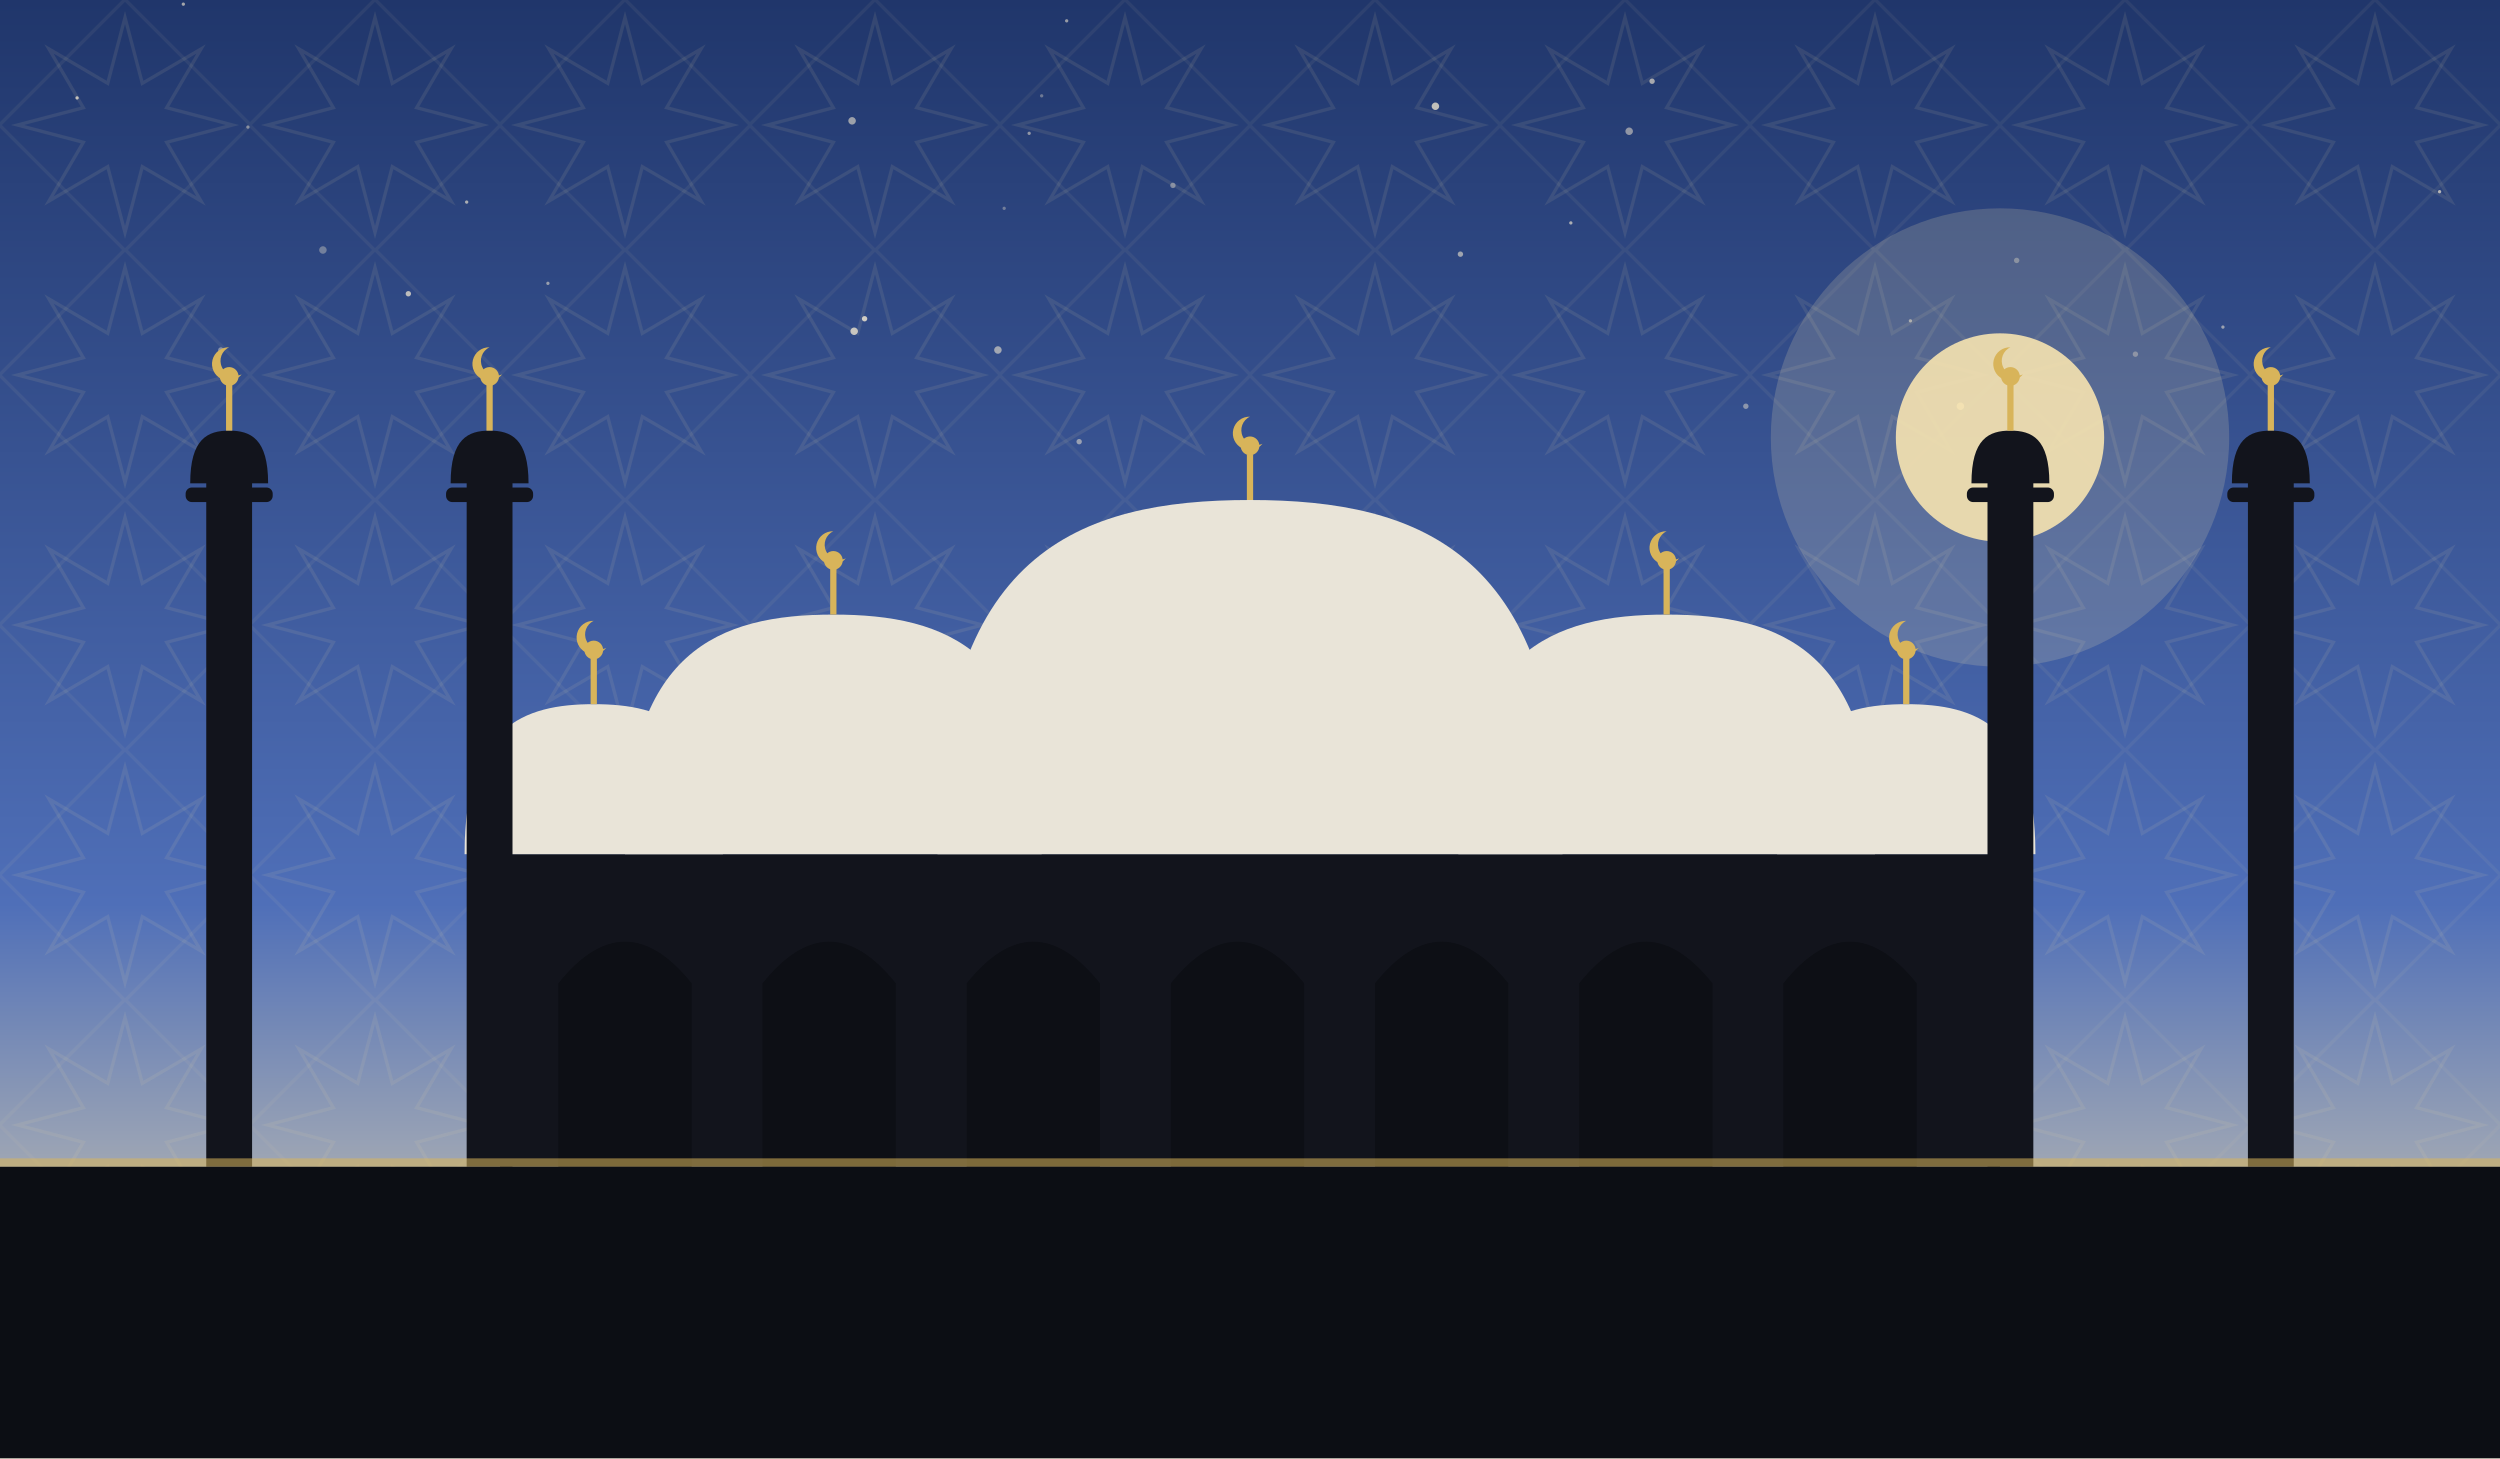
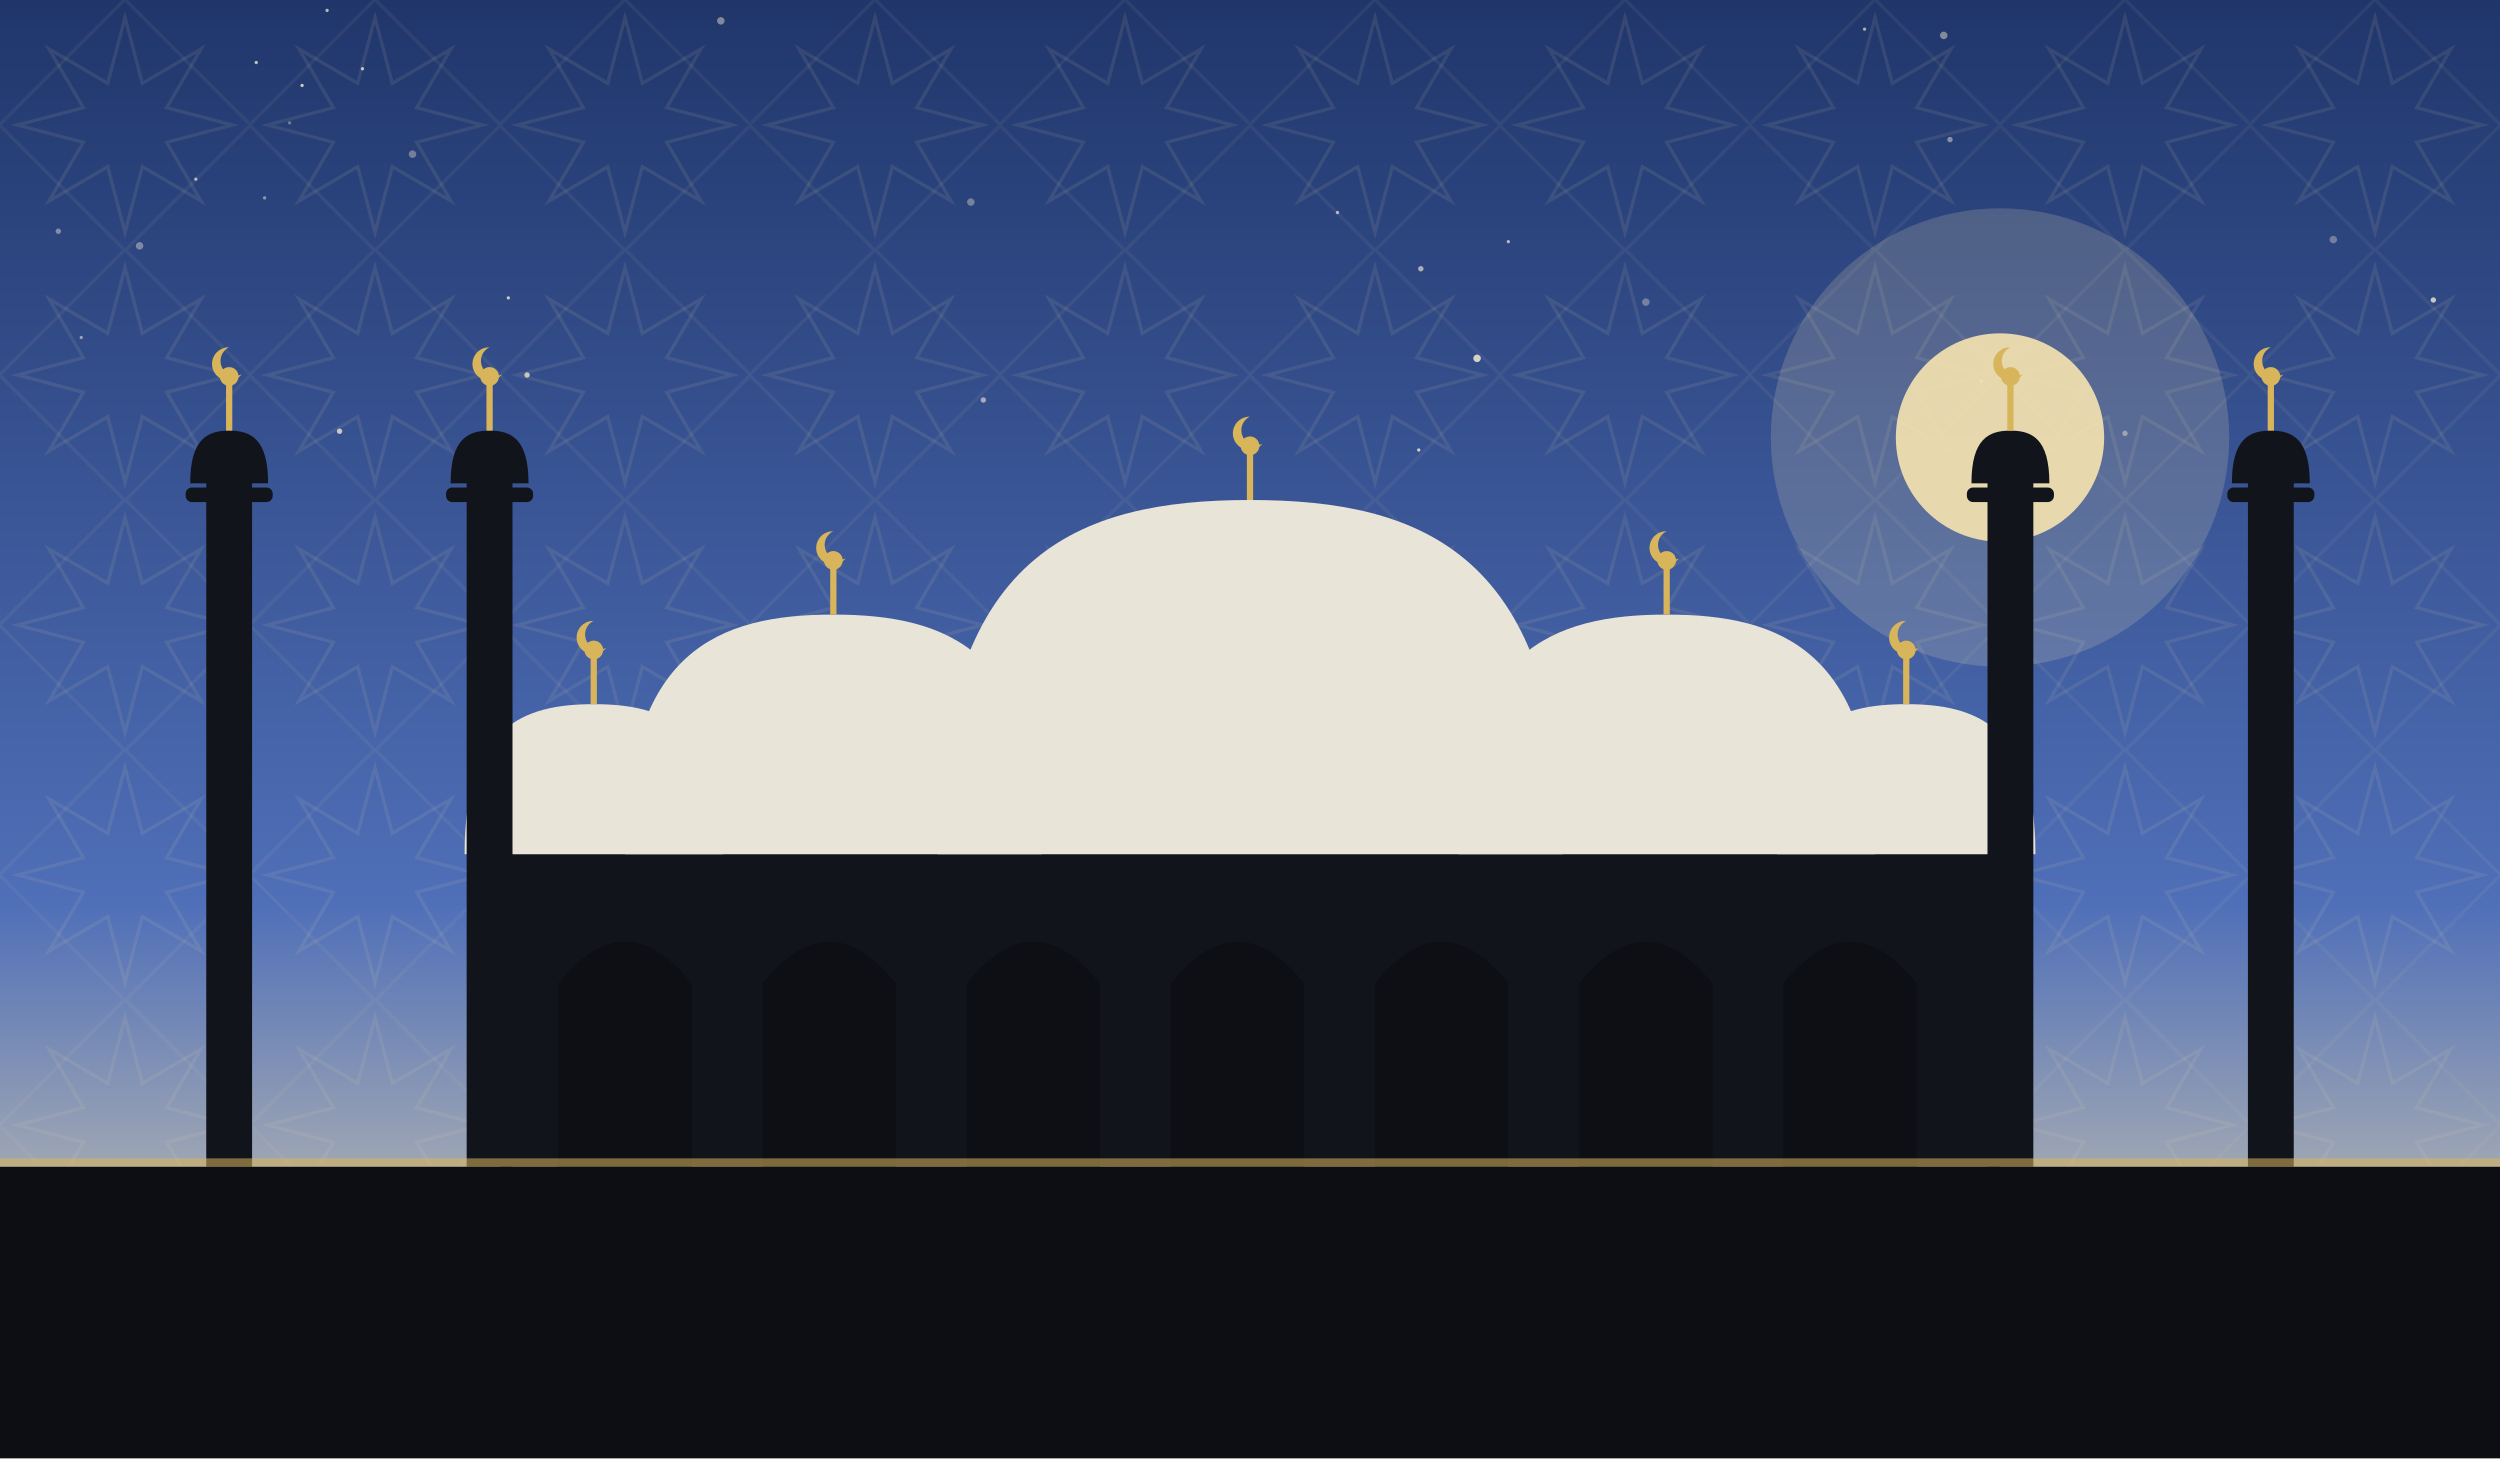
<svg xmlns="http://www.w3.org/2000/svg" viewBox="0 0 1200 700" role="img">
  <defs>
    <linearGradient id="sky" x1="0" y1="0" x2="0" y2="1">
      <stop offset="0" stop-color="#20366b" />
      <stop offset="0.62" stop-color="#4f6fb8" />
      <stop offset="1" stop-color="#f6e3b0" />
    </linearGradient>
    <pattern id="g1" width="120" height="120" patternUnits="userSpaceOnUse">
      <polygon points="111.6,60.0 80.0,68.3 96.5,96.5 68.3,80.0 60.0,111.6 51.7,80.0 23.5,96.5 40.0,68.3 8.4,60.0 40.0,51.7 23.5,23.5 51.7,40.0 60.0,8.4 68.3,40.0 96.5,23.5 80.0,51.7" fill="none" stroke="#e8d9a8" stroke-width="1.6" opacity="0.1" />
      <rect x="17.4" y="17.4" width="85.2" height="85.2" fill="none" stroke="#e8d9a8" stroke-width="1.6" opacity="0.07" transform="rotate(45 60.0 60.0)" />
    </pattern>
  </defs>
  <rect width="1200" height="700" fill="url(#sky)" />
  <rect width="1200" height="700" fill="url(#g1)" />
-   <circle cx="37" cy="47" r="0.8" fill="#f7ecd2" opacity="0.74" />
-   <circle cx="479" cy="168" r="1.8" fill="#f7ecd2" opacity="0.57" />
-   <circle cx="482" cy="100" r="0.8" fill="#f7ecd2" opacity="0.35" />
-   <circle cx="838" cy="195" r="1.3" fill="#f7ecd2" opacity="0.45" />
-   <circle cx="563" cy="89" r="1.3" fill="#f7ecd2" opacity="0.42" />
-   <circle cx="1025" cy="170" r="1.3" fill="#f7ecd2" opacity="0.35" />
-   <circle cx="88" cy="2" r="0.8" fill="#f7ecd2" opacity="0.61" />
-   <circle cx="224" cy="97" r="0.8" fill="#f7ecd2" opacity="0.63" />
-   <circle cx="689" cy="51" r="1.8" fill="#f7ecd2" opacity="0.74" />
-   <circle cx="1171" cy="92" r="0.8" fill="#f7ecd2" opacity="0.67" />
-   <circle cx="494" cy="64" r="0.8" fill="#f7ecd2" opacity="0.51" />
-   <circle cx="410" cy="159" r="1.8" fill="#f7ecd2" opacity="0.75" />
-   <circle cx="415" cy="153" r="1.3" fill="#f7ecd2" opacity="0.80" />
-   <circle cx="917" cy="154" r="0.8" fill="#f7ecd2" opacity="0.53" />
-   <circle cx="500" cy="46" r="0.8" fill="#f7ecd2" opacity="0.35" />
-   <circle cx="196" cy="141" r="1.3" fill="#f7ecd2" opacity="0.71" />
-   <circle cx="941" cy="195" r="1.8" fill="#f7ecd2" opacity="0.80" />
-   <circle cx="263" cy="136" r="0.8" fill="#f7ecd2" opacity="0.53" />
-   <circle cx="106" cy="168" r="1.3" fill="#f7ecd2" opacity="0.43" />
-   <circle cx="782" cy="63" r="1.8" fill="#f7ecd2" opacity="0.51" />
-   <circle cx="1067" cy="157" r="0.8" fill="#f7ecd2" opacity="0.54" />
-   <circle cx="409" cy="58" r="1.8" fill="#f7ecd2" opacity="0.57" />
-   <circle cx="512" cy="10" r="0.8" fill="#f7ecd2" opacity="0.55" />
-   <circle cx="968" cy="125" r="1.3" fill="#f7ecd2" opacity="0.35" />
-   <circle cx="793" cy="39" r="1.3" fill="#f7ecd2" opacity="0.62" />
-   <circle cx="155" cy="120" r="1.8" fill="#f7ecd2" opacity="0.35" />
-   <circle cx="518" cy="212" r="1.3" fill="#f7ecd2" opacity="0.51" />
-   <circle cx="754" cy="107" r="0.8" fill="#f7ecd2" opacity="0.63" />
-   <circle cx="119" cy="61" r="0.8" fill="#f7ecd2" opacity="0.44" />
-   <circle cx="701" cy="122" r="1.3" fill="#f7ecd2" opacity="0.57" />
+   <circle cx="642" cy="102" r="0.8" fill="#f7ecd2" opacity="0.69" />
+   <circle cx="244" cy="143" r="0.8" fill="#f7ecd2" opacity="0.77" />
+   <circle cx="127" cy="95" r="0.8" fill="#f7ecd2" opacity="0.50" />
+   <circle cx="123" cy="30" r="0.8" fill="#f7ecd2" opacity="0.75" />
+   <circle cx="1168" cy="144" r="1.3" fill="#f7ecd2" opacity="0.77" />
+   <circle cx="790" cy="145" r="1.8" fill="#f7ecd2" opacity="0.35" />
+   <circle cx="933" cy="17" r="1.8" fill="#f7ecd2" opacity="0.46" />
+   <circle cx="709" cy="172" r="1.8" fill="#f7ecd2" opacity="0.83" />
+   <circle cx="94" cy="86" r="0.8" fill="#f7ecd2" opacity="0.69" />
+   <circle cx="936" cy="67" r="1.3" fill="#f7ecd2" opacity="0.47" />
+   <circle cx="139" cy="59" r="0.8" fill="#f7ecd2" opacity="0.36" />
+   <circle cx="895" cy="14" r="0.8" fill="#f7ecd2" opacity="0.65" />
+   <circle cx="1020" cy="208" r="1.3" fill="#f7ecd2" opacity="0.45" />
+   <circle cx="682" cy="129" r="1.3" fill="#f7ecd2" opacity="0.63" />
+   <circle cx="145" cy="41" r="0.8" fill="#f7ecd2" opacity="0.80" />
+   <circle cx="681" cy="216" r="0.8" fill="#f7ecd2" opacity="0.81" />
+   <circle cx="346" cy="10" r="1.8" fill="#f7ecd2" opacity="0.45" />
+   <circle cx="28" cy="111" r="1.3" fill="#f7ecd2" opacity="0.43" />
+   <circle cx="951" cy="183" r="0.8" fill="#f7ecd2" opacity="0.68" />
+   <circle cx="67" cy="118" r="1.8" fill="#f7ecd2" opacity="0.41" />
+   <circle cx="472" cy="192" r="1.3" fill="#f7ecd2" opacity="0.59" />
+   <circle cx="174" cy="33" r="0.8" fill="#f7ecd2" opacity="0.77" />
+   <circle cx="157" cy="5" r="0.8" fill="#f7ecd2" opacity="0.70" />
+   <circle cx="253" cy="180" r="1.3" fill="#f7ecd2" opacity="0.75" />
+   <circle cx="198" cy="74" r="1.8" fill="#f7ecd2" opacity="0.37" />
+   <circle cx="1120" cy="115" r="1.8" fill="#f7ecd2" opacity="0.35" />
+   <circle cx="163" cy="207" r="1.3" fill="#f7ecd2" opacity="0.76" />
+   <circle cx="39" cy="162" r="0.8" fill="#f7ecd2" opacity="0.53" />
+   <circle cx="724" cy="116" r="0.8" fill="#f7ecd2" opacity="0.69" />
+   <circle cx="466" cy="97" r="1.8" fill="#f7ecd2" opacity="0.37" />
  <circle cx="960" cy="210" r="110" fill="#f6e3b0" opacity="0.18" />
  <circle cx="960" cy="210" r="50" fill="#f6e3b0" opacity="0.9" />
  <rect x="240" y="410" width="720" height="150" fill="#12141c" />
  <path d="M 268 560 L 268 472 Q 300 432 332 472 L 332 560 Z" fill="#0c0e14" opacity="0.9" />
  <path d="M 366 560 L 366 472 Q 398 432 430 472 L 430 560 Z" fill="#0c0e14" opacity="0.9" />
  <path d="M 464 560 L 464 472 Q 496 432 528 472 L 528 560 Z" fill="#0c0e14" opacity="0.9" />
  <path d="M 562 560 L 562 472 Q 594 432 626 472 L 626 560 Z" fill="#0c0e14" opacity="0.9" />
  <path d="M 660 560 L 660 472 Q 692 432 724 472 L 724 560 Z" fill="#0c0e14" opacity="0.9" />
  <path d="M 758 560 L 758 472 Q 790 432 822 472 L 822 560 Z" fill="#0c0e14" opacity="0.9" />
  <path d="M 856 560 L 856 472 Q 888 432 920 472 L 920 560 Z" fill="#0c0e14" opacity="0.9" />
  <path d="M 450 410 C 450 265.5, 517.5 240, 600 240 C 682.5 240, 750 265.5, 750 410 Z" fill="#e9e4d8" />
  <line x1="600" y1="240" x2="600" y2="218" stroke="#d8b45a" stroke-width="3" />
  <circle cx="600" cy="214" r="4.5" fill="#d8b45a" />
  <path d="M 600 200 a 8 8 0 1 0 6 13 a 6.4 6.4 0 1 1 -6 -13 Z" fill="#d8b45a" />
  <path d="M 300 410 C 300 312.25, 345.0 295, 400 295 C 455.0 295, 500 312.25, 500 410 Z" fill="#e9e4d8" />
  <line x1="400" y1="295" x2="400" y2="273" stroke="#d8b45a" stroke-width="3" />
  <circle cx="400" cy="269" r="4.5" fill="#d8b45a" />
  <path d="M 400 255 a 8 8 0 1 0 6 13 a 6.4 6.4 0 1 1 -6 -13 Z" fill="#d8b45a" />
  <path d="M 700 410 C 700 312.25, 745.0 295, 800 295 C 855.0 295, 900 312.25, 900 410 Z" fill="#e9e4d8" />
  <line x1="800" y1="295" x2="800" y2="273" stroke="#d8b45a" stroke-width="3" />
  <circle cx="800" cy="269" r="4.5" fill="#d8b45a" />
  <path d="M 800 255 a 8 8 0 1 0 6 13 a 6.4 6.4 0 1 1 -6 -13 Z" fill="#d8b45a" />
  <path d="M 223 410 C 223 348.8, 250.9 338, 285 338 C 319.1 338, 347 348.8, 347 410 Z" fill="#e9e4d8" />
  <line x1="285" y1="338" x2="285" y2="316" stroke="#d8b45a" stroke-width="3" />
  <circle cx="285" cy="312" r="4.5" fill="#d8b45a" />
  <path d="M 285 298 a 8 8 0 1 0 6 13 a 6.4 6.4 0 1 1 -6 -13 Z" fill="#d8b45a" />
  <path d="M 853 410 C 853 348.8, 880.9 338, 915 338 C 949.1 338, 977 348.8, 977 410 Z" fill="#e9e4d8" />
  <line x1="915" y1="338" x2="915" y2="316" stroke="#d8b45a" stroke-width="3" />
  <circle cx="915" cy="312" r="4.5" fill="#d8b45a" />
  <path d="M 915 298 a 8 8 0 1 0 6 13 a 6.4 6.4 0 1 1 -6 -13 Z" fill="#d8b45a" />
  <rect x="99.0" y="230" width="22" height="330" fill="#12141c" />
  <rect x="89.1" y="234" width="41.8" height="7" rx="3" fill="#12141c" />
  <path d="M 91.3 232 C 91.3 210.495, 99.715 206.7, 110 206.7 C 120.285 206.7, 128.7 210.495, 128.7 232 Z" fill="#12141c" />
  <line x1="110" y1="206.7" x2="110" y2="184.7" stroke="#d8b45a" stroke-width="3" />
  <circle cx="110" cy="180.7" r="4.5" fill="#d8b45a" />
  <path d="M 110 166.7 a 8 8 0 1 0 6 13 a 6.4 6.4 0 1 1 -6 -13 Z" fill="#d8b45a" />
  <rect x="224.0" y="230" width="22" height="330" fill="#12141c" />
  <rect x="214.1" y="234" width="41.8" height="7" rx="3" fill="#12141c" />
  <path d="M 216.3 232 C 216.3 210.495, 224.715 206.7, 235 206.7 C 245.285 206.7, 253.7 210.495, 253.7 232 Z" fill="#12141c" />
  <line x1="235" y1="206.7" x2="235" y2="184.7" stroke="#d8b45a" stroke-width="3" />
  <circle cx="235" cy="180.7" r="4.5" fill="#d8b45a" />
  <path d="M 235 166.7 a 8 8 0 1 0 6 13 a 6.4 6.4 0 1 1 -6 -13 Z" fill="#d8b45a" />
  <rect x="954.0" y="230" width="22" height="330" fill="#12141c" />
  <rect x="944.1" y="234" width="41.8" height="7" rx="3" fill="#12141c" />
  <path d="M 946.3 232 C 946.3 210.495, 954.715 206.7, 965 206.7 C 975.285 206.7, 983.7 210.495, 983.7 232 Z" fill="#12141c" />
  <line x1="965" y1="206.7" x2="965" y2="184.7" stroke="#d8b45a" stroke-width="3" />
  <circle cx="965" cy="180.7" r="4.5" fill="#d8b45a" />
  <path d="M 965 166.7 a 8 8 0 1 0 6 13 a 6.4 6.4 0 1 1 -6 -13 Z" fill="#d8b45a" />
  <rect x="1079.0" y="230" width="22" height="330" fill="#12141c" />
  <rect x="1069.1" y="234" width="41.8" height="7" rx="3" fill="#12141c" />
  <path d="M 1071.3 232 C 1071.3 210.495, 1079.715 206.7, 1090 206.7 C 1100.285 206.7, 1108.7 210.495, 1108.7 232 Z" fill="#12141c" />
  <line x1="1090" y1="206.7" x2="1090" y2="184.7" stroke="#d8b45a" stroke-width="3" />
  <circle cx="1090" cy="180.7" r="4.5" fill="#d8b45a" />
  <path d="M 1090 166.7 a 8 8 0 1 0 6 13 a 6.4 6.4 0 1 1 -6 -13 Z" fill="#d8b45a" />
  <rect x="0" y="560" width="1200" height="140" fill="#0c0e14" />
  <rect x="0" y="556" width="1200" height="4" fill="#d8b45a" opacity="0.55" />
</svg>
